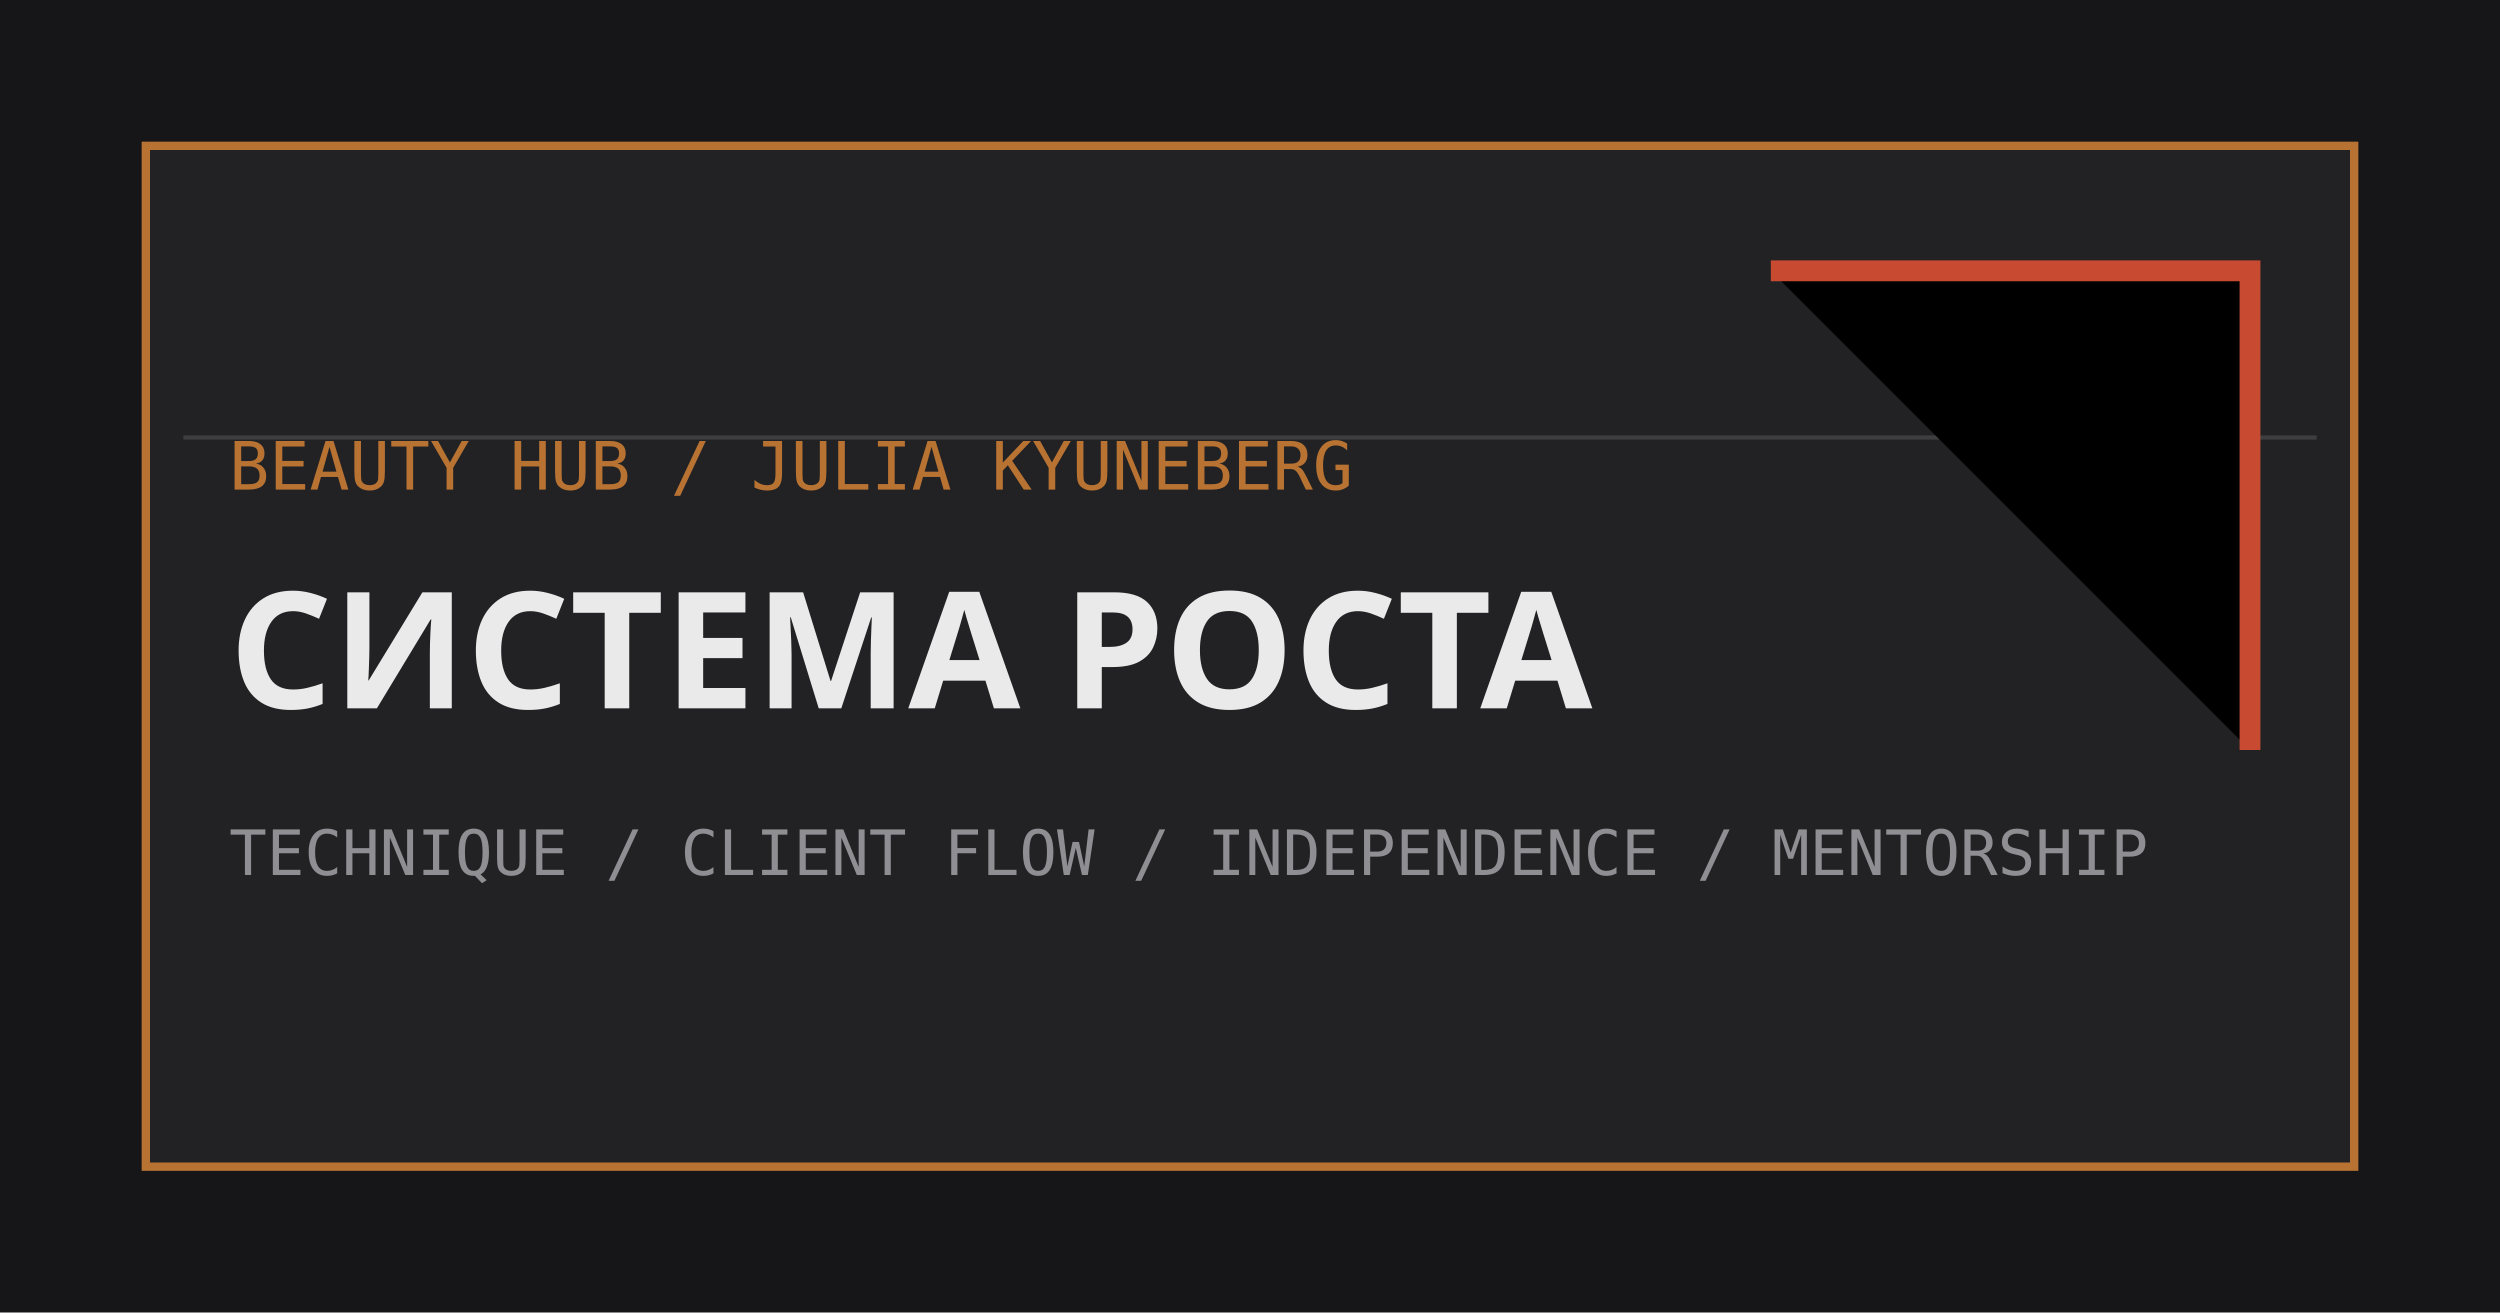
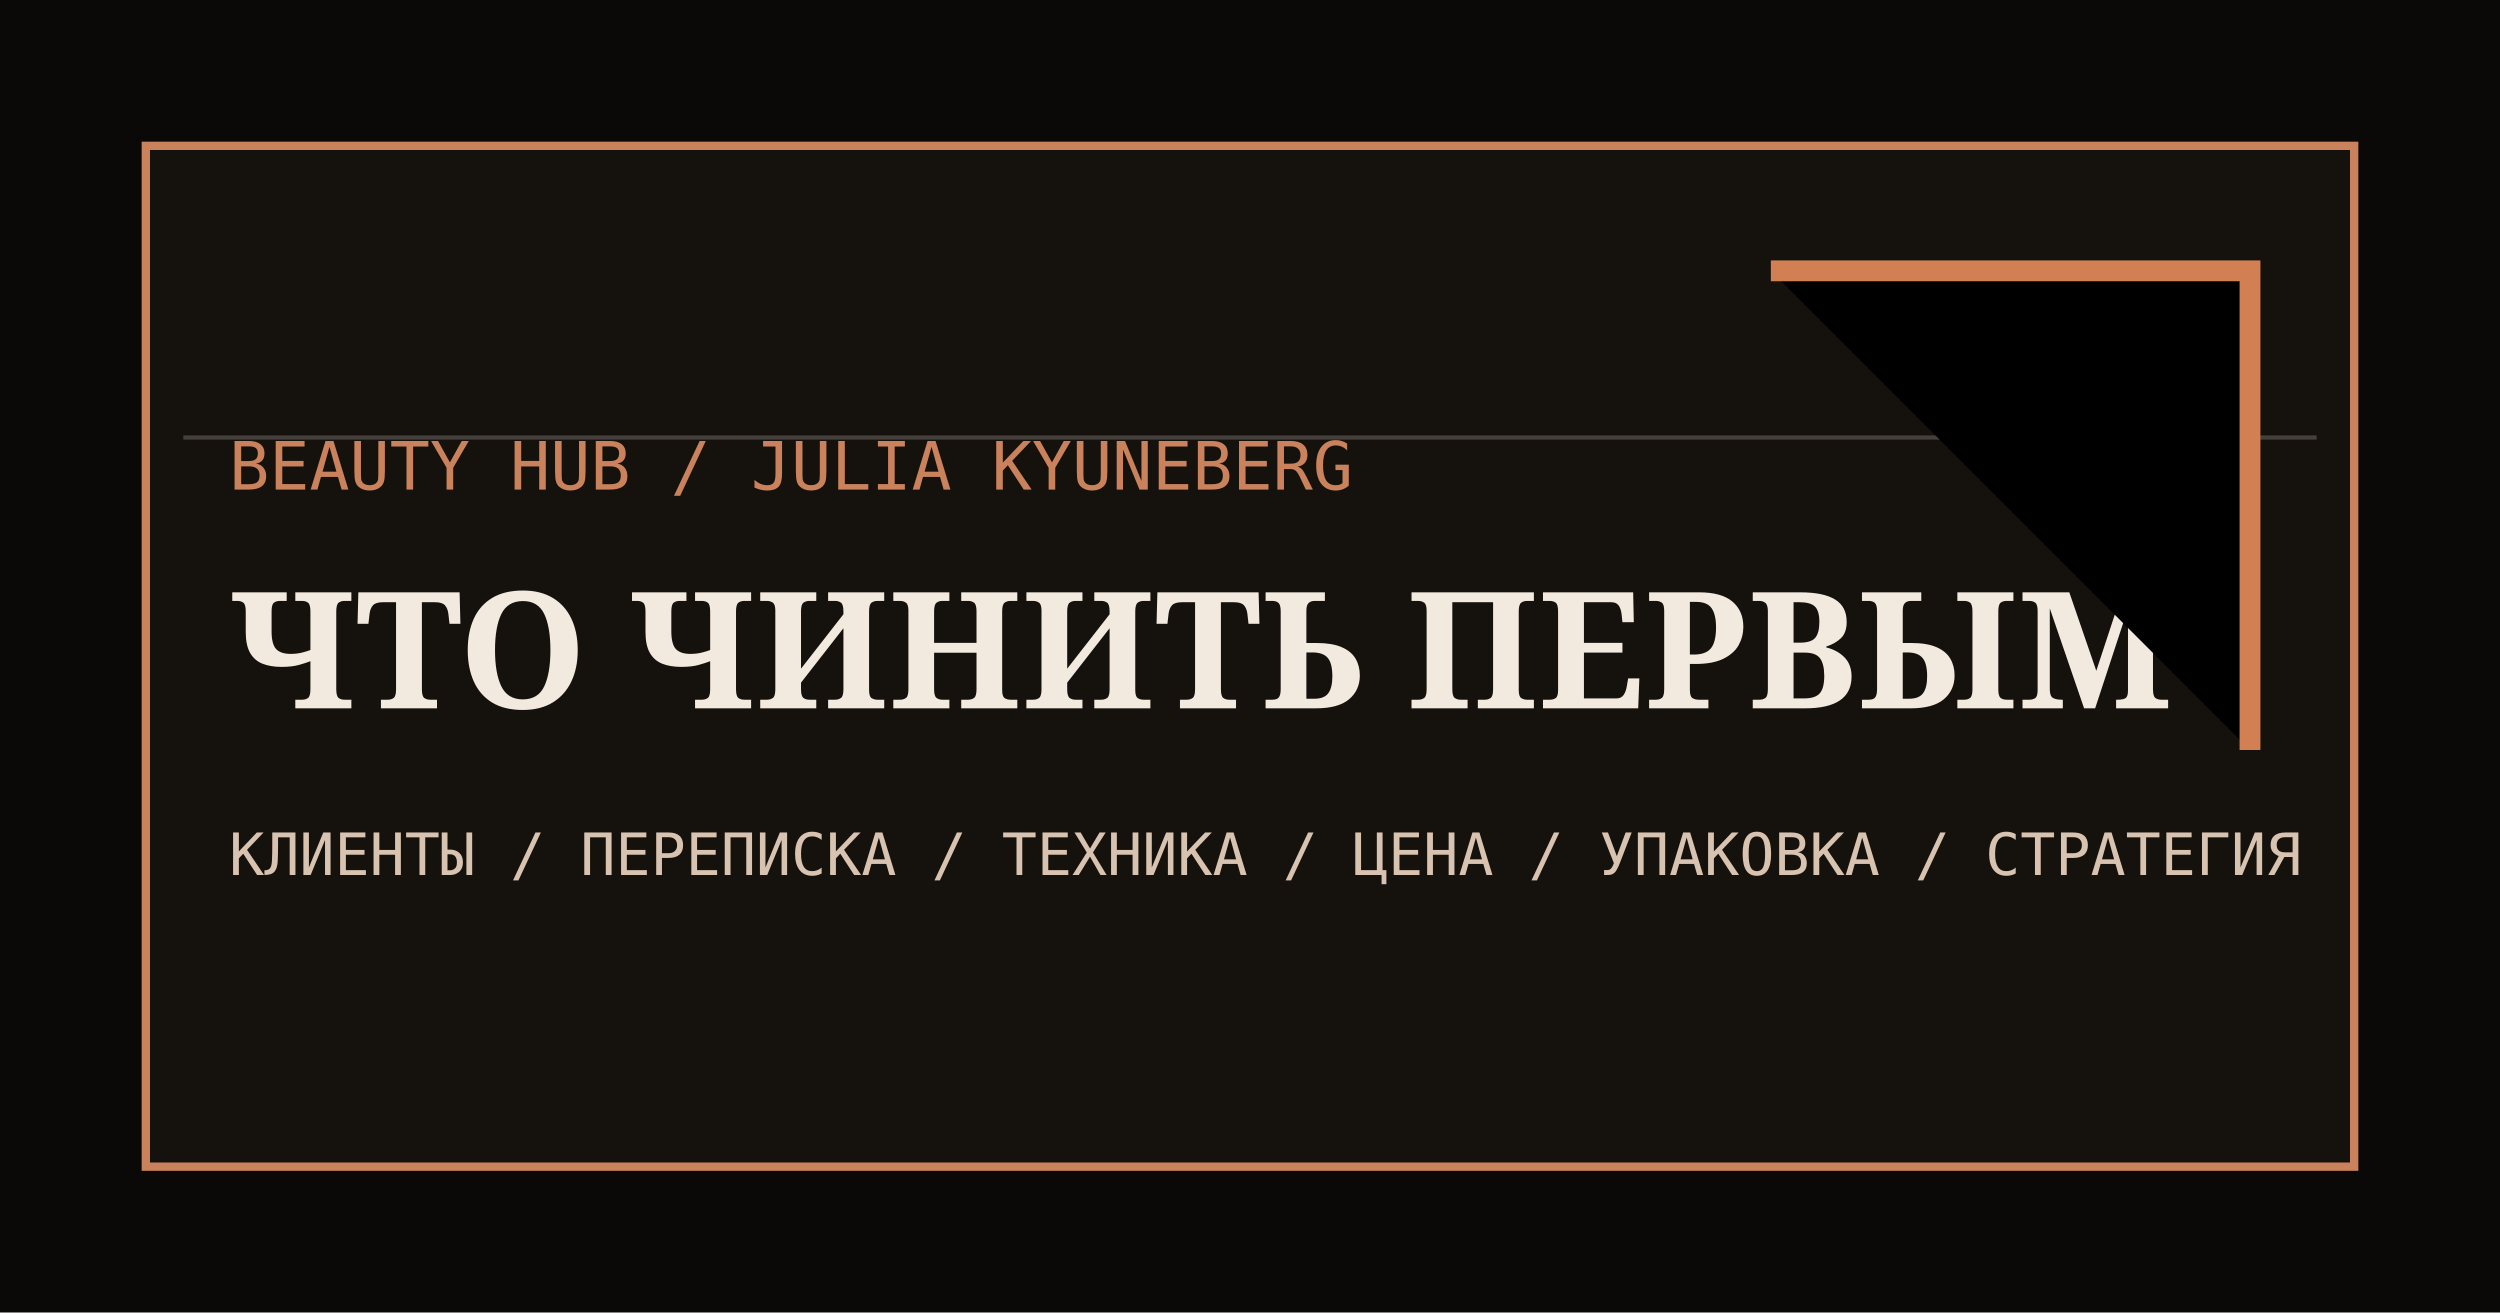
<svg xmlns="http://www.w3.org/2000/svg" viewBox="0 0 1200 630" role="img" aria-label="Beauty Hub Open Graph placeholder">
-   <rect width="1200" height="630" fill="#161618" />
-   <path d="M70 70H1130V560H70Z" fill="#222224" stroke="#B87333" stroke-width="4" />
-   <path d="M88 210H1112" stroke="#8E8E93" stroke-opacity=".26" stroke-width="2" />
-   <text x="110" y="235" fill="#B87333" font-family="monospace" font-size="32">BEAUTY HUB / JULIA KYUNEBERG</text>
-   <text x="110" y="340" fill="#EAEAEA" font-family="Arial Narrow, sans-serif" font-size="78" font-weight="700">СИСТЕМА РОСТА</text>
-   <text x="110" y="420" fill="#8E8E93" font-family="monospace" font-size="30">TECHNIQUE / CLIENT FLOW / INDEPENDENCE / MENTORSHIP</text>
-   <path d="M850 130L1080 130L1080 360" stroke="#C84B31" stroke-width="10" />
+   <rect width="1200" height="630" fill="#0B0907" />
+   <path d="M70 70H1130V560H70Z" fill="#15110D" stroke="#C9825B" stroke-width="4" />
+   <path d="M88 210H1112" stroke="#F3EADF" stroke-opacity=".22" stroke-width="2" />
+   <text x="110" y="235" fill="#C9825B" font-family="monospace" font-size="32">BEAUTY HUB / JULIA KYUNEBERG</text>
+   <text x="110" y="340" fill="#F3EADF" font-family="Georgia, serif" font-size="78" font-weight="700">ЧТО ЧИНИТЬ ПЕРВЫМ</text>
+   <text x="110" y="420" fill="#D8C3B0" font-family="monospace" font-size="28">КЛИЕНТЫ / ПЕРЕПИСКА / ТЕХНИКА / ЦЕНА / УПАКОВКА / СТРАТЕГИЯ</text>
+   <path d="M850 130L1080 130L1080 360" stroke="#D27F53" stroke-width="10" />
</svg>
